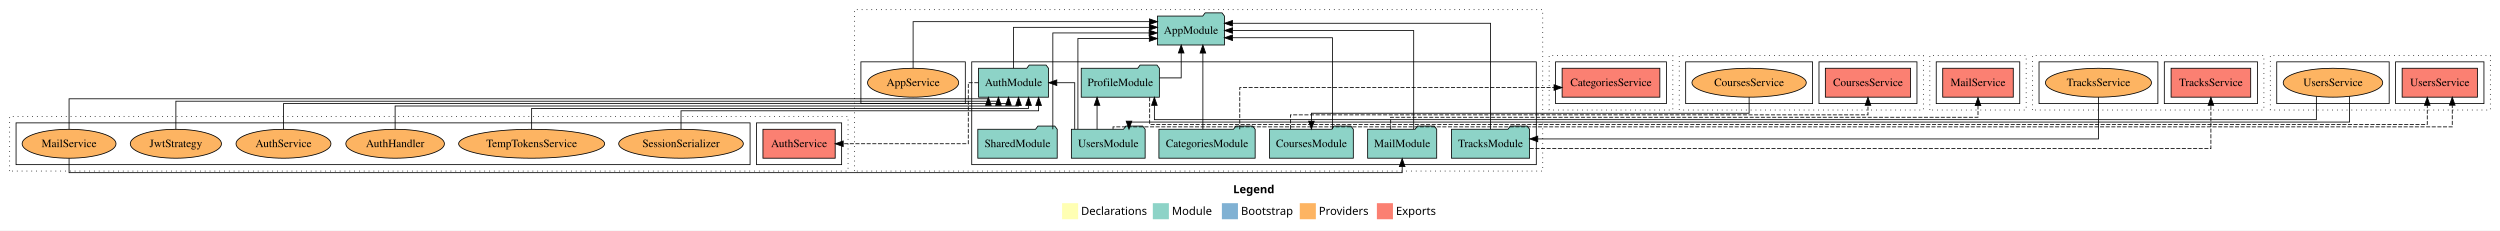
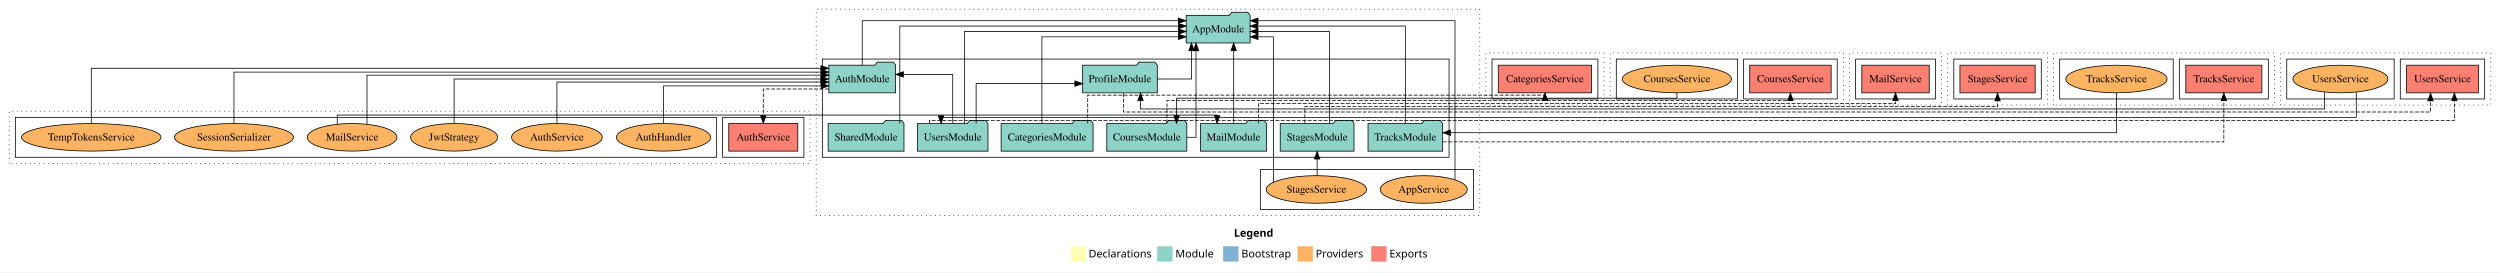
- <svg xmlns="http://www.w3.org/2000/svg" width="3113pt" height="287pt" viewBox="0.00 0.00 3113.00 287.00">
-   <g id="graph0" class="graph" transform="scale(1 1) rotate(0) translate(4 283)">
-     <polygon fill="#ffffff" stroke="transparent" points="-4,4 -4,-283 3109,-283 3109,4 -4,4" />
-     <text text-anchor="start" x="1531.509" y="-42.4" font-family="sans-serif" font-weight="bold" font-size="14.00" fill="#000000">Legend</text>
-     <polygon fill="#ffffb3" stroke="transparent" points="1318.5,-10 1318.5,-30 1338.5,-30 1338.5,-10 1318.5,-10" />
-     <text text-anchor="start" x="1342.129" y="-15.4" font-family="sans-serif" font-size="14.00" fill="#000000">  Declarations</text>
-     <polygon fill="#8dd3c7" stroke="transparent" points="1431.5,-10 1431.5,-30 1451.5,-30 1451.5,-10 1431.5,-10" />
-     <text text-anchor="start" x="1455.225" y="-15.4" font-family="sans-serif" font-size="14.00" fill="#000000">  Module</text>
-     <polygon fill="#80b1d3" stroke="transparent" points="1517.5,-10 1517.5,-30 1537.5,-30 1537.5,-10 1517.5,-10" />
-     <text text-anchor="start" x="1541.281" y="-15.4" font-family="sans-serif" font-size="14.00" fill="#000000">  Bootstrap</text>
-     <polygon fill="#fdb462" stroke="transparent" points="1614.5,-10 1614.5,-30 1634.5,-30 1634.5,-10 1614.5,-10" />
-     <text text-anchor="start" x="1638.173" y="-15.4" font-family="sans-serif" font-size="14.00" fill="#000000">  Providers</text>
-     <polygon fill="#fb8072" stroke="transparent" points="1710.5,-10 1710.5,-30 1730.5,-30 1730.5,-10 1710.5,-10" />
-     <text text-anchor="start" x="1734.226" y="-15.4" font-family="sans-serif" font-size="14.00" fill="#000000">  Exports</text>
+ <svg xmlns="http://www.w3.org/2000/svg" width="3259pt" height="355pt" viewBox="0.00 0.00 3259.00 355.00">
+   <g id="graph0" class="graph" transform="scale(1 1) rotate(0) translate(4 351)">
+     <polygon fill="#ffffff" stroke="transparent" points="-4,4 -4,-351 3255,-351 3255,4 -4,4" />
+     <text text-anchor="start" x="1604.509" y="-42.4" font-family="sans-serif" font-weight="bold" font-size="14.00" fill="#000000">Legend</text>
+     <polygon fill="#ffffb3" stroke="transparent" points="1391.5,-10 1391.5,-30 1411.5,-30 1411.5,-10 1391.5,-10" />
+     <text text-anchor="start" x="1415.129" y="-15.4" font-family="sans-serif" font-size="14.00" fill="#000000">  Declarations</text>
+     <polygon fill="#8dd3c7" stroke="transparent" points="1504.5,-10 1504.5,-30 1524.5,-30 1524.5,-10 1504.5,-10" />
+     <text text-anchor="start" x="1528.225" y="-15.4" font-family="sans-serif" font-size="14.00" fill="#000000">  Module</text>
+     <polygon fill="#80b1d3" stroke="transparent" points="1590.5,-10 1590.5,-30 1610.5,-30 1610.5,-10 1590.5,-10" />
+     <text text-anchor="start" x="1614.281" y="-15.4" font-family="sans-serif" font-size="14.00" fill="#000000">  Bootstrap</text>
+     <polygon fill="#fdb462" stroke="transparent" points="1687.5,-10 1687.5,-30 1707.5,-30 1707.5,-10 1687.5,-10" />
+     <text text-anchor="start" x="1711.173" y="-15.4" font-family="sans-serif" font-size="14.00" fill="#000000">  Providers</text>
+     <polygon fill="#fb8072" stroke="transparent" points="1783.5,-10 1783.5,-30 1803.5,-30 1803.5,-10 1783.5,-10" />
+     <text text-anchor="start" x="1807.226" y="-15.4" font-family="sans-serif" font-size="14.00" fill="#000000">  Exports</text>
    <g id="clust1" class="cluster">
-       <polygon fill="none" stroke="#000000" stroke-dasharray="1,5" points="1060,-70 1060,-271 1917,-271 1917,-70 1060,-70" />
+       <polygon fill="none" stroke="#000000" stroke-dasharray="1,5" points="1060,-70 1060,-339 1925,-339 1925,-70 1060,-70" />
    </g>
    <g id="clust3" class="cluster">
-       <polygon fill="none" stroke="#000000" points="1206,-78 1206,-206 1909,-206 1909,-78 1206,-78" />
+       <polygon fill="none" stroke="#000000" points="1068,-146 1068,-274 1885,-274 1885,-146 1068,-146" />
    </g>
    <g id="clust6" class="cluster">
-       <polygon fill="none" stroke="#000000" points="1068,-154 1068,-206 1198,-206 1198,-154 1068,-154" />
+       <polygon fill="none" stroke="#000000" points="1639,-78 1639,-130 1917,-130 1917,-78 1639,-78" />
    </g>
    <g id="clust7" class="cluster">
-       <polygon fill="none" stroke="#000000" stroke-dasharray="1,5" points="8,-70 8,-138 1052,-138 1052,-70 8,-70" />
+       <polygon fill="none" stroke="#000000" stroke-dasharray="1,5" points="8,-138 8,-206 1052,-206 1052,-138 8,-138" />
    </g>
    <g id="clust10" class="cluster">
-       <polygon fill="none" stroke="#000000" points="938,-78 938,-130 1044,-130 1044,-78 938,-78" />
+       <polygon fill="none" stroke="#000000" points="938,-146 938,-198 1044,-198 1044,-146 938,-146" />
    </g>
    <g id="clust12" class="cluster">
-       <polygon fill="none" stroke="#000000" points="16,-78 16,-130 930,-130 930,-78 16,-78" />
+       <polygon fill="none" stroke="#000000" points="16,-146 16,-198 930,-198 930,-146 16,-146" />
    </g>
    <g id="clust13" class="cluster">
-       <polygon fill="none" stroke="#000000" stroke-dasharray="1,5" points="1925,-146 1925,-214 2079,-214 2079,-146 1925,-146" />
+       <polygon fill="none" stroke="#000000" stroke-dasharray="1,5" points="1933,-214 1933,-282 2087,-282 2087,-214 1933,-214" />
    </g>
    <g id="clust16" class="cluster">
-       <polygon fill="none" stroke="#000000" points="1933,-154 1933,-206 2071,-206 2071,-154 1933,-154" />
+       <polygon fill="none" stroke="#000000" points="1941,-222 1941,-274 2079,-274 2079,-222 1941,-222" />
    </g>
    <g id="clust19" class="cluster">
-       <polygon fill="none" stroke="#000000" stroke-dasharray="1,5" points="2087,-146 2087,-214 2391,-214 2391,-146 2087,-146" />
+       <polygon fill="none" stroke="#000000" stroke-dasharray="1,5" points="2095,-214 2095,-282 2399,-282 2399,-214 2095,-214" />
    </g>
    <g id="clust22" class="cluster">
-       <polygon fill="none" stroke="#000000" points="2261,-154 2261,-206 2383,-206 2383,-154 2261,-154" />
+       <polygon fill="none" stroke="#000000" points="2269,-222 2269,-274 2391,-274 2391,-222 2269,-222" />
    </g>
    <g id="clust24" class="cluster">
-       <polygon fill="none" stroke="#000000" points="2095,-154 2095,-206 2253,-206 2253,-154 2095,-154" />
+       <polygon fill="none" stroke="#000000" points="2103,-222 2103,-274 2261,-274 2261,-222 2103,-222" />
    </g>
    <g id="clust31" class="cluster">
-       <polygon fill="none" stroke="#000000" stroke-dasharray="1,5" points="2399,-146 2399,-214 2519,-214 2519,-146 2399,-146" />
+       <polygon fill="none" stroke="#000000" stroke-dasharray="1,5" points="2407,-214 2407,-282 2527,-282 2527,-214 2407,-214" />
    </g>
    <g id="clust34" class="cluster">
-       <polygon fill="none" stroke="#000000" points="2407,-154 2407,-206 2511,-206 2511,-154 2407,-154" />
+       <polygon fill="none" stroke="#000000" points="2415,-222 2415,-274 2519,-274 2519,-222 2415,-222" />
    </g>
    <g id="clust37" class="cluster">
-       <polygon fill="none" stroke="#000000" stroke-dasharray="1,5" points="2823,-146 2823,-214 3097,-214 3097,-146 2823,-146" />
+       <polygon fill="none" stroke="#000000" stroke-dasharray="1,5" points="2969,-214 2969,-282 3243,-282 3243,-214 2969,-214" />
    </g>
    <g id="clust40" class="cluster">
-       <polygon fill="none" stroke="#000000" points="2979,-154 2979,-206 3089,-206 3089,-154 2979,-154" />
+       <polygon fill="none" stroke="#000000" points="3125,-222 3125,-274 3235,-274 3235,-222 3125,-222" />
    </g>
    <g id="clust42" class="cluster">
-       <polygon fill="none" stroke="#000000" points="2831,-154 2831,-206 2971,-206 2971,-154 2831,-154" />
+       <polygon fill="none" stroke="#000000" points="2977,-222 2977,-274 3117,-274 3117,-222 2977,-222" />
    </g>
    <g id="clust49" class="cluster">
-       <polygon fill="none" stroke="#000000" stroke-dasharray="1,5" points="2527,-146 2527,-214 2815,-214 2815,-146 2527,-146" />
+       <polygon fill="none" stroke="#000000" stroke-dasharray="1,5" points="2535,-214 2535,-282 2665,-282 2665,-214 2535,-214" />
    </g>
    <g id="clust52" class="cluster">
-       <polygon fill="none" stroke="#000000" points="2691,-154 2691,-206 2807,-206 2807,-154 2691,-154" />
-     </g>
-     <g id="clust54" class="cluster">
-       <polygon fill="none" stroke="#000000" points="2535,-154 2535,-206 2683,-206 2683,-154 2535,-154" />
+       <polygon fill="none" stroke="#000000" points="2543,-222 2543,-274 2657,-274 2657,-222 2543,-222" />
+     </g>
+     <g id="clust55" class="cluster">
+       <polygon fill="none" stroke="#000000" stroke-dasharray="1,5" points="2673,-214 2673,-282 2961,-282 2961,-214 2673,-214" />
+     </g>
+     <g id="clust58" class="cluster">
+       <polygon fill="none" stroke="#000000" points="2837,-222 2837,-274 2953,-274 2953,-222 2837,-222" />
+     </g>
+     <g id="clust60" class="cluster">
+       <polygon fill="none" stroke="#000000" points="2681,-222 2681,-274 2829,-274 2829,-222 2681,-222" />
    </g>
    <g id="node1" class="node">
-       <polygon fill="#8dd3c7" stroke="#000000" points="1301.548,-198 1298.548,-202 1277.548,-202 1274.548,-198 1214.452,-198 1214.452,-162 1301.548,-162 1301.548,-198" />
-       <text text-anchor="middle" x="1258" y="-175.8" font-family="Times,serif" font-size="14.00" fill="#000000">AuthModule</text>
+       <polygon fill="#8dd3c7" stroke="#000000" points="1163.548,-266 1160.548,-270 1139.548,-270 1136.548,-266 1076.452,-266 1076.452,-230 1163.548,-230 1163.548,-266" />
+       <text text-anchor="middle" x="1120" y="-243.8" font-family="Times,serif" font-size="14.00" fill="#000000">AuthModule</text>
+     </g>
+     <g id="node10" class="node">
+       <polygon fill="#8dd3c7" stroke="#000000" points="1625.657,-331 1622.657,-335 1601.657,-335 1598.657,-331 1542.343,-331 1542.343,-295 1625.657,-295 1625.657,-331" />
+       <text text-anchor="middle" x="1584" y="-308.8" font-family="Times,serif" font-size="14.00" fill="#000000">AppModule</text>
+     </g>
+     <g id="edge1" class="edge">
+       <path fill="none" stroke="#000000" d="M1120,-266.011C1120,-288.485 1120,-324 1120,-324 1120,-324 1532.005,-324 1532.005,-324" />
+       <polygon fill="#000000" stroke="#000000" points="1532.005,-327.5 1542.005,-324 1532.005,-320.5 1532.005,-327.5" />
+     </g>
+     <g id="node13" class="node">
+       <polygon fill="#fb8072" stroke="#000000" points="1035.976,-190 946.024,-190 946.024,-154 1035.976,-154 1035.976,-190" />
+       <text text-anchor="middle" x="991" y="-167.8" font-family="Times,serif" font-size="14.00" fill="#000000">AuthService </text>
+     </g>
+     <g id="edge13" class="edge">
+       <path fill="none" stroke="#000000" stroke-dasharray="5,2" d="M1076.326,-235C1038.903,-235 991,-235 991,-235 991,-235 991,-200.222 991,-200.222" />
+       <polygon fill="#000000" stroke="#000000" points="994.5,-200.222 991,-190.222 987.5,-200.222 994.5,-200.222" />
+     </g>
+     <g id="node2" class="node">
+       <polygon fill="#8dd3c7" stroke="#000000" points="1420.917,-190 1417.917,-194 1396.917,-194 1393.917,-190 1301.083,-190 1301.083,-154 1420.917,-154 1420.917,-190" />
+       <text text-anchor="middle" x="1361" y="-167.8" font-family="Times,serif" font-size="14.00" fill="#000000">CategoriesModule</text>
+     </g>
+     <g id="edge2" class="edge">
+       <path fill="none" stroke="#000000" d="M1354.234,-190.215C1354.234,-226.21 1354.234,-303 1354.234,-303 1354.234,-303 1532.124,-303 1532.124,-303" />
+       <polygon fill="#000000" stroke="#000000" points="1532.124,-306.5 1542.124,-303 1532.124,-299.5 1532.124,-306.5" />
+     </g>
+     <g id="node20" class="node">
+       <polygon fill="#fb8072" stroke="#000000" points="2070.845,-266 1949.155,-266 1949.155,-230 2070.845,-230 2070.845,-266" />
+       <text text-anchor="middle" x="2010" y="-243.8" font-family="Times,serif" font-size="14.00" fill="#000000">CategoriesService </text>
+     </g>
+     <g id="edge20" class="edge">
+       <path fill="none" stroke="#000000" stroke-dasharray="5,2" d="M1413.942,-190.009C1413.942,-206.049 1413.942,-227 1413.942,-227 1413.942,-227 2010,-227 2010,-227 2010,-227 2010,-227.292 2010,-227.292" />
+       <polygon fill="#000000" stroke="#000000" points="2006.5,-219.92 2010,-229.92 2013.5,-219.92 2006.5,-219.92" />
+     </g>
+     <g id="node3" class="node">
+       <polygon fill="#8dd3c7" stroke="#000000" points="1543.151,-190 1540.151,-194 1519.151,-194 1516.151,-190 1438.849,-190 1438.849,-154 1543.151,-154 1543.151,-190" />
+       <text text-anchor="middle" x="1491" y="-167.8" font-family="Times,serif" font-size="14.00" fill="#000000">CoursesModule</text>
+     </g>
+     <g id="edge3" class="edge">
+       <path fill="none" stroke="#000000" d="M1543.353,-172C1550.318,-172 1555.112,-172 1555.112,-172 1555.112,-172 1555.112,-284.855 1555.112,-284.855" />
+       <polygon fill="#000000" stroke="#000000" points="1551.612,-284.855 1555.112,-294.855 1558.612,-284.855 1551.612,-284.855" />
+     </g>
+     <g id="node21" class="node">
+       <polygon fill="#fb8072" stroke="#000000" points="2383.079,-266 2276.921,-266 2276.921,-230 2383.079,-230 2383.079,-266" />
+       <text text-anchor="middle" x="2330" y="-243.8" font-family="Times,serif" font-size="14.00" fill="#000000">CoursesService </text>
+     </g>
+     <g id="edge21" class="edge">
+       <path fill="none" stroke="#000000" stroke-dasharray="5,2" d="M1517.274,-190.147C1517.274,-203.739 1517.274,-220 1517.274,-220 1517.274,-220 2330,-220 2330,-220 2330,-220 2330,-220.979 2330,-220.979" />
+       <polygon fill="#000000" stroke="#000000" points="2326.5,-219.793 2330,-229.793 2333.5,-219.793 2326.5,-219.793" />
+     </g>
+     <g id="node4" class="node">
+       <polygon fill="#8dd3c7" stroke="#000000" points="1646.99,-190 1643.99,-194 1622.99,-194 1619.99,-190 1561.01,-190 1561.01,-154 1646.99,-154 1646.99,-190" />
+       <text text-anchor="middle" x="1604" y="-167.8" font-family="Times,serif" font-size="14.00" fill="#000000">MailModule</text>
+     </g>
+     <g id="edge4" class="edge">
+       <path fill="none" stroke="#000000" d="M1604.22,-190.145C1604.22,-190.145 1604.22,-284.925 1604.22,-284.925" />
+       <polygon fill="#000000" stroke="#000000" points="1600.72,-284.925 1604.22,-294.925 1607.72,-284.925 1600.72,-284.925" />
+     </g>
+     <g id="node23" class="node">
+       <polygon fill="#fb8072" stroke="#000000" points="2510.918,-266 2423.082,-266 2423.082,-230 2510.918,-230 2510.918,-266" />
+       <text text-anchor="middle" x="2467" y="-243.8" font-family="Times,serif" font-size="14.00" fill="#000000">MailService </text>
+     </g>
+     <g id="edge23" class="edge">
+       <path fill="none" stroke="#000000" stroke-dasharray="5,2" d="M1636.412,-190.15C1636.412,-202.271 1636.412,-216 1636.412,-216 1636.412,-216 2467,-216 2467,-216 2467,-216 2467,-219.757 2467,-219.757" />
+       <polygon fill="#000000" stroke="#000000" points="2463.5,-219.757 2467,-229.757 2470.5,-219.757 2463.5,-219.757" />
+     </g>
+     <g id="node5" class="node">
+       <polygon fill="#8dd3c7" stroke="#000000" points="1504.65,-266 1501.65,-270 1480.65,-270 1477.65,-266 1407.35,-266 1407.35,-230 1504.65,-230 1504.65,-266" />
+       <text text-anchor="middle" x="1456" y="-243.8" font-family="Times,serif" font-size="14.00" fill="#000000">ProfileModule</text>
+     </g>
+     <g id="edge5" class="edge">
+       <path fill="none" stroke="#000000" d="M1504.793,-248C1527.348,-248 1549.219,-248 1549.219,-248 1549.219,-248 1549.219,-284.894 1549.219,-284.894" />
+       <polygon fill="#000000" stroke="#000000" points="1545.719,-284.894 1549.219,-294.894 1552.719,-284.894 1545.719,-284.894" />
+     </g>
+     <g id="node24" class="node">
+       <polygon fill="#fb8072" stroke="#000000" points="3226.849,-266 3133.151,-266 3133.151,-230 3226.849,-230 3226.849,-266" />
+       <text text-anchor="middle" x="3180" y="-243.8" font-family="Times,serif" font-size="14.00" fill="#000000">UsersService </text>
+     </g>
+     <g id="edge26" class="edge">
+       <path fill="none" stroke="#000000" stroke-dasharray="5,2" d="M1460.725,-229.515C1460.725,-217.86 1460.725,-205 1460.725,-205 1460.725,-205 3164.442,-205 3164.442,-205 3164.442,-205 3164.442,-219.515 3164.442,-219.515" />
+       <polygon fill="#000000" stroke="#000000" points="3160.942,-219.514 3164.442,-229.515 3167.942,-219.515 3160.942,-219.514" />
+     </g>
+     <g id="node6" class="node">
+       <polygon fill="#8dd3c7" stroke="#000000" points="1174.423,-190 1171.423,-194 1150.423,-194 1147.423,-190 1075.577,-190 1075.577,-154 1174.423,-154 1174.423,-190" />
+       <text text-anchor="middle" x="1125" y="-167.8" font-family="Times,serif" font-size="14.00" fill="#000000">SharedModule</text>
+     </g>
+     <g id="edge6" class="edge">
+       <path fill="none" stroke="#000000" d="M1168.992,-190.071C1168.992,-228.941 1168.992,-317 1168.992,-317 1168.992,-317 1532.307,-317 1532.307,-317" />
+       <polygon fill="#000000" stroke="#000000" points="1532.307,-320.5 1542.307,-317 1532.307,-313.5 1532.307,-320.5" />
+     </g>
+     <g id="node7" class="node">
+       <polygon fill="#8dd3c7" stroke="#000000" points="1761.097,-190 1758.097,-194 1737.097,-194 1734.097,-190 1664.903,-190 1664.903,-154 1761.097,-154 1761.097,-190" />
+       <text text-anchor="middle" x="1713" y="-167.8" font-family="Times,serif" font-size="14.00" fill="#000000">StagesModule</text>
+     </g>
+     <g id="edge7" class="edge">
+       <path fill="none" stroke="#000000" d="M1729.016,-190.041C1729.016,-227.448 1729.016,-310 1729.016,-310 1729.016,-310 1635.945,-310 1635.945,-310" />
+       <polygon fill="#000000" stroke="#000000" points="1635.945,-306.5 1625.945,-310 1635.945,-313.5 1635.945,-306.5" />
+     </g>
+     <g id="node26" class="node">
+       <polygon fill="#fb8072" stroke="#000000" points="2649.025,-266 2550.975,-266 2550.975,-230 2649.025,-230 2649.025,-266" />
+       <text text-anchor="middle" x="2600" y="-243.8" font-family="Times,serif" font-size="14.00" fill="#000000">StagesService </text>
+     </g>
+     <g id="edge28" class="edge">
+       <path fill="none" stroke="#000000" stroke-dasharray="5,2" d="M1696.984,-190.127C1696.984,-200.711 1696.984,-212 1696.984,-212 1696.984,-212 2600,-212 2600,-212 2600,-212 2600,-219.578 2600,-219.578" />
+       <polygon fill="#000000" stroke="#000000" points="2596.5,-219.578 2600,-229.578 2603.5,-219.578 2596.5,-219.578" />
+     </g>
+     <g id="node8" class="node">
+       <polygon fill="#8dd3c7" stroke="#000000" points="1876.638,-190 1873.638,-194 1852.638,-194 1849.638,-190 1779.362,-190 1779.362,-154 1876.638,-154 1876.638,-190" />
+       <text text-anchor="middle" x="1828" y="-167.8" font-family="Times,serif" font-size="14.00" fill="#000000">TracksModule</text>
+     </g>
+     <g id="edge8" class="edge">
+       <path fill="none" stroke="#000000" d="M1828,-190.071C1828,-228.941 1828,-317 1828,-317 1828,-317 1635.668,-317 1635.668,-317" />
+       <polygon fill="#000000" stroke="#000000" points="1635.668,-313.5 1625.668,-317 1635.668,-320.5 1635.668,-313.5" />
+     </g>
+     <g id="node27" class="node">
+       <polygon fill="#fb8072" stroke="#000000" points="2944.566,-266 2845.434,-266 2845.434,-230 2944.566,-230 2944.566,-266" />
+       <text text-anchor="middle" x="2895" y="-243.8" font-family="Times,serif" font-size="14.00" fill="#000000">TracksService </text>
+     </g>
+     <g id="edge30" class="edge">
+       <path fill="none" stroke="#000000" stroke-dasharray="5,2" d="M1876.971,-166C2086.263,-166 2895,-166 2895,-166 2895,-166 2895,-219.802 2895,-219.802" />
+       <polygon fill="#000000" stroke="#000000" points="2891.5,-219.802 2895,-229.802 2898.5,-219.802 2891.5,-219.802" />
    </g>
    <g id="node9" class="node">
-       <polygon fill="#8dd3c7" stroke="#000000" points="1520.657,-263 1517.657,-267 1496.657,-267 1493.657,-263 1437.343,-263 1437.343,-227 1520.657,-227 1520.657,-263" />
-       <text text-anchor="middle" x="1479" y="-240.8" font-family="Times,serif" font-size="14.00" fill="#000000">AppModule</text>
-     </g>
-     <g id="edge1" class="edge">
-       <path fill="none" stroke="#000000" d="M1258,-198.129C1258,-218.572 1258,-249 1258,-249 1258,-249 1427.172,-249 1427.172,-249" />
-       <polygon fill="#000000" stroke="#000000" points="1427.172,-252.5 1437.172,-249 1427.172,-245.5 1427.172,-252.5" />
+       <polygon fill="#8dd3c7" stroke="#000000" points="1283.922,-190 1280.922,-194 1259.922,-194 1256.922,-190 1192.078,-190 1192.078,-154 1283.922,-154 1283.922,-190" />
+       <text text-anchor="middle" x="1238" y="-167.8" font-family="Times,serif" font-size="14.00" fill="#000000">UsersModule</text>
+     </g>
+     <g id="edge12" class="edge">
+       <path fill="none" stroke="#000000" d="M1238,-190.198C1238,-214.356 1238,-254 1238,-254 1238,-254 1173.604,-254 1173.604,-254" />
+       <polygon fill="#000000" stroke="#000000" points="1173.604,-250.5 1163.604,-254 1173.604,-257.5 1173.604,-250.5" />
+     </g>
+     <g id="edge25" class="edge">
+       <path fill="none" stroke="#000000" d="M1268.474,-190.027C1268.474,-210.767 1268.474,-242 1268.474,-242 1268.474,-242 1397.219,-242 1397.219,-242" />
+       <polygon fill="#000000" stroke="#000000" points="1397.219,-245.5 1407.219,-242 1397.219,-238.5 1397.219,-245.5" />
+     </g>
+     <g id="edge9" class="edge">
+       <path fill="none" stroke="#000000" d="M1253.237,-190.041C1253.237,-227.448 1253.237,-310 1253.237,-310 1253.237,-310 1532.109,-310 1532.109,-310" />
+       <polygon fill="#000000" stroke="#000000" points="1532.109,-313.5 1542.109,-310 1532.109,-306.5 1532.109,-313.5" />
+     </g>
+     <g id="edge32" class="edge">
+       <path fill="none" stroke="#000000" stroke-dasharray="5,2" d="M1207.526,-190.168C1207.526,-192.448 1207.526,-194 1207.526,-194 1207.526,-194 3195.558,-194 3195.558,-194 3195.558,-194 3195.558,-219.718 3195.558,-219.718" />
+       <polygon fill="#000000" stroke="#000000" points="3192.058,-219.718 3195.558,-229.718 3199.058,-219.718 3192.058,-219.718" />
    </g>
    <g id="node11" class="node">
-       <polygon fill="#fb8072" stroke="#000000" points="1035.976,-122 946.024,-122 946.024,-86 1035.976,-86 1035.976,-122" />
-       <text text-anchor="middle" x="991" y="-99.8" font-family="Times,serif" font-size="14.00" fill="#000000">AuthService </text>
+       <ellipse fill="#fdb462" stroke="#000000" cx="1852" cy="-104" rx="56.741" ry="18" />
+       <text text-anchor="middle" x="1852" y="-99.8" font-family="Times,serif" font-size="14.00" fill="#000000">AppService</text>
+     </g>
+     <g id="edge10" class="edge">
+       <path fill="none" stroke="#000000" d="M1892.719,-116.779C1892.719,-163.732 1892.719,-324 1892.719,-324 1892.719,-324 1635.957,-324 1635.957,-324" />
+       <polygon fill="#000000" stroke="#000000" points="1635.957,-320.5 1625.957,-324 1635.957,-327.5 1635.957,-320.5" />
+     </g>
+     <g id="node12" class="node">
+       <ellipse fill="#fdb462" stroke="#000000" cx="1712" cy="-104" rx="65.403" ry="18" />
+       <text text-anchor="middle" x="1712" y="-99.8" font-family="Times,serif" font-size="14.00" fill="#000000">StagesService</text>
+     </g>
+     <g id="edge29" class="edge">
+       <path fill="none" stroke="#000000" d="M1713,-122.223C1713,-122.223 1713,-143.727 1713,-143.727" />
+       <polygon fill="#000000" stroke="#000000" points="1709.5,-143.727 1713,-153.727 1716.5,-143.727 1709.5,-143.727" />
    </g>
    <g id="edge11" class="edge">
-       <path fill="none" stroke="#000000" stroke-dasharray="5,2" d="M1214.198,-180C1206.931,-180 1201.705,-180 1201.705,-180 1201.705,-180 1201.705,-104 1201.705,-104 1201.705,-104 1045.943,-104 1045.943,-104" />
-       <polygon fill="#000000" stroke="#000000" points="1045.943,-100.5 1035.943,-104 1045.943,-107.5 1045.943,-100.5" />
-     </g>
-     <g id="node2" class="node">
-       <polygon fill="#8dd3c7" stroke="#000000" points="1558.917,-122 1555.917,-126 1534.917,-126 1531.917,-122 1439.083,-122 1439.083,-86 1558.917,-86 1558.917,-122" />
-       <text text-anchor="middle" x="1499" y="-99.8" font-family="Times,serif" font-size="14.00" fill="#000000">CategoriesModule</text>
-     </g>
-     <g id="edge2" class="edge">
-       <path fill="none" stroke="#000000" d="M1493.827,-122.145C1493.827,-122.145 1493.827,-216.925 1493.827,-216.925" />
-       <polygon fill="#000000" stroke="#000000" points="1490.327,-216.925 1493.827,-226.925 1497.327,-216.925 1490.327,-216.925" />
+       <path fill="none" stroke="#000000" d="M1655.973,-113.331C1655.973,-152.674 1655.973,-303 1655.973,-303 1655.973,-303 1635.867,-303 1635.867,-303" />
+       <polygon fill="#000000" stroke="#000000" points="1635.867,-299.5 1625.867,-303 1635.867,-306.5 1635.867,-299.5" />
+     </g>
+     <g id="node14" class="node">
+       <ellipse fill="#fdb462" stroke="#000000" cx="861" cy="-172" rx="61.397" ry="18" />
+       <text text-anchor="middle" x="861" y="-167.8" font-family="Times,serif" font-size="14.00" fill="#000000">AuthHandler</text>
+     </g>
+     <g id="edge14" class="edge">
+       <path fill="none" stroke="#000000" d="M861,-190.308C861,-210.145 861,-239 861,-239 861,-239 1066.357,-239 1066.357,-239" />
+       <polygon fill="#000000" stroke="#000000" points="1066.357,-242.5 1076.357,-239 1066.357,-235.5 1066.357,-242.5" />
+     </g>
+     <g id="node15" class="node">
+       <ellipse fill="#fdb462" stroke="#000000" cx="722" cy="-172" rx="59.108" ry="18" />
+       <text text-anchor="middle" x="722" y="-167.8" font-family="Times,serif" font-size="14.00" fill="#000000">AuthService</text>
+     </g>
+     <g id="edge15" class="edge">
+       <path fill="none" stroke="#000000" d="M722,-190.169C722,-211.498 722,-244 722,-244 722,-244 1066.268,-244 1066.268,-244" />
+       <polygon fill="#000000" stroke="#000000" points="1066.269,-247.5 1076.268,-244 1066.268,-240.5 1066.269,-247.5" />
+     </g>
+     <g id="node16" class="node">
+       <ellipse fill="#fdb462" stroke="#000000" cx="588" cy="-172" rx="56.756" ry="18" />
+       <text text-anchor="middle" x="588" y="-167.8" font-family="Times,serif" font-size="14.00" fill="#000000">JwtStrategy</text>
+     </g>
+     <g id="edge16" class="edge">
+       <path fill="none" stroke="#000000" d="M588,-190.011C588,-212.485 588,-248 588,-248 588,-248 1066.012,-248 1066.012,-248" />
+       <polygon fill="#000000" stroke="#000000" points="1066.012,-251.5 1076.012,-248 1066.012,-244.5 1066.012,-251.5" />
+     </g>
+     <g id="node17" class="node">
+       <ellipse fill="#fdb462" stroke="#000000" cx="455" cy="-172" rx="58.461" ry="18" />
+       <text text-anchor="middle" x="455" y="-167.8" font-family="Times,serif" font-size="14.00" fill="#000000">MailService</text>
+     </g>
+     <g id="edge17" class="edge">
+       <path fill="none" stroke="#000000" d="M474.41,-189.178C474.41,-212.955 474.41,-253 474.41,-253 474.41,-253 1066.386,-253 1066.386,-253" />
+       <polygon fill="#000000" stroke="#000000" points="1066.386,-256.5 1076.386,-253 1066.386,-249.5 1066.386,-256.5" />
+     </g>
+     <g id="edge24" class="edge">
+       <path fill="none" stroke="#000000" d="M435.59,-189.205C435.59,-195.449 435.59,-201 435.59,-201 435.59,-201 1582.613,-201 1582.613,-201 1582.613,-201 1582.613,-199.92 1582.613,-199.92" />
+       <polygon fill="#000000" stroke="#000000" points="1586.113,-200.201 1582.613,-190.202 1579.113,-200.202 1586.113,-200.201" />
    </g>
    <g id="node18" class="node">
-       <polygon fill="#fb8072" stroke="#000000" points="2062.845,-198 1941.155,-198 1941.155,-162 2062.845,-162 2062.845,-198" />
-       <text text-anchor="middle" x="2002" y="-175.8" font-family="Times,serif" font-size="14.00" fill="#000000">CategoriesService </text>
+       <ellipse fill="#fdb462" stroke="#000000" cx="301" cy="-172" rx="77.578" ry="18" />
+       <text text-anchor="middle" x="301" y="-167.8" font-family="Times,serif" font-size="14.00" fill="#000000">SessionSerializer</text>
    </g>
    <g id="edge18" class="edge">
-       <path fill="none" stroke="#000000" stroke-dasharray="5,2" d="M1539.768,-122.027C1539.768,-142.767 1539.768,-174 1539.768,-174 1539.768,-174 1931.096,-174 1931.096,-174" />
-       <polygon fill="#000000" stroke="#000000" points="1931.096,-177.5 1941.096,-174 1931.096,-170.5 1931.096,-177.5" />
-     </g>
-     <g id="node3" class="node">
-       <polygon fill="#8dd3c7" stroke="#000000" points="1681.151,-122 1678.151,-126 1657.151,-126 1654.151,-122 1576.849,-122 1576.849,-86 1681.151,-86 1681.151,-122" />
-       <text text-anchor="middle" x="1629" y="-99.8" font-family="Times,serif" font-size="14.00" fill="#000000">CoursesModule</text>
-     </g>
-     <g id="edge3" class="edge">
-       <path fill="none" stroke="#000000" d="M1655.163,-122.077C1655.163,-158.229 1655.163,-236 1655.163,-236 1655.163,-236 1530.748,-236 1530.748,-236" />
-       <polygon fill="#000000" stroke="#000000" points="1530.748,-232.5 1520.748,-236 1530.748,-239.5 1530.748,-232.5" />
+       <path fill="none" stroke="#000000" d="M301,-190.026C301,-214.977 301,-257 301,-257 301,-257 1066.256,-257 1066.256,-257" />
+       <polygon fill="#000000" stroke="#000000" points="1066.257,-260.5 1076.256,-257 1066.256,-253.5 1066.257,-260.5" />
    </g>
    <g id="node19" class="node">
-       <polygon fill="#fb8072" stroke="#000000" points="2375.079,-198 2268.921,-198 2268.921,-162 2375.079,-162 2375.079,-198" />
-       <text text-anchor="middle" x="2322" y="-175.8" font-family="Times,serif" font-size="14.00" fill="#000000">CoursesService </text>
+       <ellipse fill="#fdb462" stroke="#000000" cx="115" cy="-172" rx="90.892" ry="18" />
+       <text text-anchor="middle" x="115" y="-167.8" font-family="Times,serif" font-size="14.00" fill="#000000">TempTokensService</text>
    </g>
    <g id="edge19" class="edge">
-       <path fill="none" stroke="#000000" stroke-dasharray="5,2" d="M1602.837,-122.422C1602.837,-131.279 1602.837,-140 1602.837,-140 1602.837,-140 2322,-140 2322,-140 2322,-140 2322,-151.873 2322,-151.873" />
-       <polygon fill="#000000" stroke="#000000" points="2318.5,-151.873 2322,-161.873 2325.5,-151.873 2318.5,-151.873" />
-     </g>
-     <g id="node4" class="node">
-       <polygon fill="#8dd3c7" stroke="#000000" points="1784.99,-122 1781.99,-126 1760.99,-126 1757.99,-122 1699.01,-122 1699.01,-86 1784.99,-86 1784.99,-122" />
-       <text text-anchor="middle" x="1742" y="-99.8" font-family="Times,serif" font-size="14.00" fill="#000000">MailModule</text>
-     </g>
-     <g id="edge4" class="edge">
-       <path fill="none" stroke="#000000" d="M1756.332,-122.145C1756.332,-160.226 1756.332,-245 1756.332,-245 1756.332,-245 1530.82,-245 1530.82,-245" />
-       <polygon fill="#000000" stroke="#000000" points="1530.82,-241.5 1520.82,-245 1530.82,-248.5 1530.82,-241.5" />
-     </g>
-     <g id="node21" class="node">
-       <polygon fill="#fb8072" stroke="#000000" points="2502.918,-198 2415.082,-198 2415.082,-162 2502.918,-162 2502.918,-198" />
-       <text text-anchor="middle" x="2459" y="-175.8" font-family="Times,serif" font-size="14.00" fill="#000000">MailService </text>
-     </g>
-     <g id="edge21" class="edge">
-       <path fill="none" stroke="#000000" stroke-dasharray="5,2" d="M1727.668,-122.045C1727.668,-129.749 1727.668,-137 1727.668,-137 1727.668,-137 2459,-137 2459,-137 2459,-137 2459,-151.515 2459,-151.515" />
-       <polygon fill="#000000" stroke="#000000" points="2455.5,-151.514 2459,-161.515 2462.5,-151.515 2455.5,-151.514" />
-     </g>
-     <g id="node5" class="node">
-       <polygon fill="#8dd3c7" stroke="#000000" points="1439.65,-198 1436.65,-202 1415.65,-202 1412.65,-198 1342.35,-198 1342.35,-162 1439.65,-162 1439.65,-198" />
-       <text text-anchor="middle" x="1391" y="-175.8" font-family="Times,serif" font-size="14.00" fill="#000000">ProfileModule</text>
-     </g>
-     <g id="edge5" class="edge">
-       <path fill="none" stroke="#000000" d="M1439.879,-186C1454.551,-186 1466.826,-186 1466.826,-186 1466.826,-186 1466.826,-216.977 1466.826,-216.977" />
-       <polygon fill="#000000" stroke="#000000" points="1463.326,-216.977 1466.826,-226.977 1470.326,-216.977 1463.326,-216.977" />
+       <path fill="none" stroke="#000000" d="M115,-190.213C115,-216.511 115,-262 115,-262 115,-262 1066.17,-262 1066.17,-262" />
+       <polygon fill="#000000" stroke="#000000" points="1066.17,-265.5 1076.17,-262 1066.17,-258.5 1066.17,-265.5" />
    </g>
    <g id="node22" class="node">
-       <polygon fill="#fb8072" stroke="#000000" points="3080.849,-198 2987.151,-198 2987.151,-162 3080.849,-162 3080.849,-198" />
-       <text text-anchor="middle" x="3034" y="-175.8" font-family="Times,serif" font-size="14.00" fill="#000000">UsersService </text>
-     </g>
-     <g id="edge24" class="edge">
-       <path fill="none" stroke="#000000" stroke-dasharray="5,2" d="M1427.571,-161.813C1427.571,-146.818 1427.571,-128 1427.571,-128 1427.571,-128 3018.442,-128 3018.442,-128 3018.442,-128 3018.442,-151.813 3018.442,-151.813" />
-       <polygon fill="#000000" stroke="#000000" points="3014.942,-151.813 3018.442,-161.813 3021.942,-151.813 3014.942,-151.813" />
-     </g>
-     <g id="node6" class="node">
-       <polygon fill="#8dd3c7" stroke="#000000" points="1312.423,-122 1309.423,-126 1288.423,-126 1285.423,-122 1213.577,-122 1213.577,-86 1312.423,-86 1312.423,-122" />
-       <text text-anchor="middle" x="1263" y="-99.8" font-family="Times,serif" font-size="14.00" fill="#000000">SharedModule</text>
-     </g>
-     <g id="edge6" class="edge">
-       <path fill="none" stroke="#000000" d="M1306.992,-122.041C1306.992,-159.448 1306.992,-242 1306.992,-242 1306.992,-242 1426.922,-242 1426.922,-242" />
-       <polygon fill="#000000" stroke="#000000" points="1426.922,-245.5 1436.922,-242 1426.922,-238.5 1426.922,-245.5" />
-     </g>
-     <g id="node7" class="node">
-       <polygon fill="#8dd3c7" stroke="#000000" points="1900.638,-122 1897.638,-126 1876.638,-126 1873.638,-122 1803.362,-122 1803.362,-86 1900.638,-86 1900.638,-122" />
-       <text text-anchor="middle" x="1852" y="-99.8" font-family="Times,serif" font-size="14.00" fill="#000000">TracksModule</text>
-     </g>
-     <g id="edge7" class="edge">
-       <path fill="none" stroke="#000000" d="M1852,-122.094C1852,-161.989 1852,-254 1852,-254 1852,-254 1530.702,-254 1530.702,-254" />
-       <polygon fill="#000000" stroke="#000000" points="1530.702,-250.5 1520.702,-254 1530.702,-257.5 1530.702,-250.5" />
-     </g>
-     <g id="node24" class="node">
-       <polygon fill="#fb8072" stroke="#000000" points="2798.566,-198 2699.434,-198 2699.434,-162 2798.566,-162 2798.566,-198" />
-       <text text-anchor="middle" x="2749" y="-175.8" font-family="Times,serif" font-size="14.00" fill="#000000">TracksService </text>
-     </g>
-     <g id="edge26" class="edge">
-       <path fill="none" stroke="#000000" stroke-dasharray="5,2" d="M1900.864,-98C2088.048,-98 2749,-98 2749,-98 2749,-98 2749,-151.802 2749,-151.802" />
-       <polygon fill="#000000" stroke="#000000" points="2745.5,-151.802 2749,-161.802 2752.5,-151.802 2745.5,-151.802" />
-     </g>
-     <g id="node8" class="node">
-       <polygon fill="#8dd3c7" stroke="#000000" points="1421.922,-122 1418.922,-126 1397.922,-126 1394.922,-122 1330.078,-122 1330.078,-86 1421.922,-86 1421.922,-122" />
-       <text text-anchor="middle" x="1376" y="-99.8" font-family="Times,serif" font-size="14.00" fill="#000000">UsersModule</text>
-     </g>
-     <g id="edge10" class="edge">
-       <path fill="none" stroke="#000000" d="M1334.252,-122.011C1334.252,-144.485 1334.252,-180 1334.252,-180 1334.252,-180 1311.914,-180 1311.914,-180" />
-       <polygon fill="#000000" stroke="#000000" points="1311.914,-176.5 1301.914,-180 1311.914,-183.5 1311.914,-176.5" />
-     </g>
-     <g id="edge23" class="edge">
-       <path fill="none" stroke="#000000" d="M1362.059,-122.011C1362.059,-122.011 1362.059,-151.855 1362.059,-151.855" />
-       <polygon fill="#000000" stroke="#000000" points="1358.559,-151.855 1362.059,-161.855 1365.559,-151.855 1358.559,-151.855" />
-     </g>
-     <g id="edge8" class="edge">
-       <path fill="none" stroke="#000000" d="M1338.213,-122.215C1338.213,-158.21 1338.213,-235 1338.213,-235 1338.213,-235 1427.141,-235 1427.141,-235" />
-       <polygon fill="#000000" stroke="#000000" points="1427.141,-238.5 1437.141,-235 1427.14,-231.5 1427.141,-238.5" />
-     </g>
-     <g id="edge28" class="edge">
-       <path fill="none" stroke="#000000" stroke-dasharray="5,2" d="M1381.943,-122.08C1381.943,-123.846 1381.943,-125 1381.943,-125 1381.943,-125 3049.558,-125 3049.558,-125 3049.558,-125 3049.558,-151.991 3049.558,-151.991" />
-       <polygon fill="#000000" stroke="#000000" points="3046.058,-151.991 3049.558,-161.991 3053.058,-151.991 3046.058,-151.991" />
-     </g>
-     <g id="node10" class="node">
-       <ellipse fill="#fdb462" stroke="#000000" cx="1133" cy="-180" rx="56.741" ry="18" />
-       <text text-anchor="middle" x="1133" y="-175.8" font-family="Times,serif" font-size="14.00" fill="#000000">AppService</text>
-     </g>
-     <g id="edge9" class="edge">
-       <path fill="none" stroke="#000000" d="M1133,-198.011C1133,-220.485 1133,-256 1133,-256 1133,-256 1427.264,-256 1427.264,-256" />
-       <polygon fill="#000000" stroke="#000000" points="1427.264,-259.5 1437.264,-256 1427.264,-252.5 1427.264,-259.5" />
-     </g>
-     <g id="node12" class="node">
-       <ellipse fill="#fdb462" stroke="#000000" cx="488" cy="-104" rx="61.397" ry="18" />
-       <text text-anchor="middle" x="488" y="-99.8" font-family="Times,serif" font-size="14.00" fill="#000000">AuthHandler</text>
-     </g>
-     <g id="edge12" class="edge">
-       <path fill="none" stroke="#000000" d="M488,-122.037C488,-135.291 488,-151 488,-151 488,-151 1264.253,-151 1264.253,-151 1264.253,-151 1264.253,-152.08 1264.253,-152.08" />
-       <polygon fill="#000000" stroke="#000000" points="1260.754,-151.798 1264.253,-161.798 1267.754,-151.799 1260.754,-151.798" />
-     </g>
-     <g id="node13" class="node">
-       <ellipse fill="#fdb462" stroke="#000000" cx="349" cy="-104" rx="59.108" ry="18" />
-       <text text-anchor="middle" x="349" y="-99.8" font-family="Times,serif" font-size="14.00" fill="#000000">AuthService</text>
-     </g>
-     <g id="edge13" class="edge">
-       <path fill="none" stroke="#000000" d="M349,-122.051C349,-136.373 349,-154 349,-154 349,-154 1251.747,-154 1251.747,-154 1251.747,-154 1251.747,-154.794 1251.747,-154.794" />
-       <polygon fill="#000000" stroke="#000000" points="1248.247,-151.942 1251.747,-161.942 1255.247,-151.942 1248.247,-151.942" />
-     </g>
-     <g id="node14" class="node">
-       <ellipse fill="#fdb462" stroke="#000000" cx="215" cy="-104" rx="56.756" ry="18" />
-       <text text-anchor="middle" x="215" y="-99.8" font-family="Times,serif" font-size="14.00" fill="#000000">JwtStrategy</text>
-     </g>
-     <g id="edge14" class="edge">
-       <path fill="none" stroke="#000000" d="M215,-122.24C215,-137.571 215,-157 215,-157 215,-157 1239.24,-157 1239.24,-157 1239.24,-157 1239.24,-157.488 1239.24,-157.488" />
-       <polygon fill="#000000" stroke="#000000" points="1235.74,-151.878 1239.24,-161.878 1242.74,-151.878 1235.74,-151.878" />
-     </g>
-     <g id="node15" class="node">
-       <ellipse fill="#fdb462" stroke="#000000" cx="82" cy="-104" rx="58.461" ry="18" />
-       <text text-anchor="middle" x="82" y="-99.8" font-family="Times,serif" font-size="14.00" fill="#000000">MailService</text>
-     </g>
-     <g id="edge15" class="edge">
-       <path fill="none" stroke="#000000" d="M82,-122.027C82,-138.398 82,-160 82,-160 82,-160 1226.733,-160 1226.733,-160 1226.733,-160 1226.733,-160.185 1226.733,-160.185" />
-       <polygon fill="#000000" stroke="#000000" points="1223.234,-151.845 1226.733,-161.846 1230.234,-151.846 1223.234,-151.845" />
+       <ellipse fill="#fdb462" stroke="#000000" cx="2182" cy="-248" rx="71.204" ry="18" />
+       <text text-anchor="middle" x="2182" y="-243.8" font-family="Times,serif" font-size="14.00" fill="#000000">CoursesService</text>
    </g>
    <g id="edge22" class="edge">
-       <path fill="none" stroke="#000000" d="M82,-86C82,-77 82,-68 82,-68 82,-68 1742,-68 1742,-68 1742,-68 1742,-75.578 1742,-75.578" />
-       <polygon fill="#000000" stroke="#000000" points="1738.5,-75.578 1742,-85.578 1745.5,-75.578 1738.5,-75.578" />
-     </g>
-     <g id="node16" class="node">
-       <ellipse fill="#fdb462" stroke="#000000" cx="844" cy="-104" rx="77.578" ry="18" />
-       <text text-anchor="middle" x="844" y="-99.8" font-family="Times,serif" font-size="14.00" fill="#000000">SessionSerializer</text>
-     </g>
-     <g id="edge16" class="edge">
-       <path fill="none" stroke="#000000" d="M844,-122.103C844,-133.086 844,-145 844,-145 844,-145 1289.267,-145 1289.267,-145 1289.267,-145 1289.267,-151.68 1289.267,-151.68" />
-       <polygon fill="#000000" stroke="#000000" points="1285.767,-151.68 1289.267,-161.68 1292.767,-151.68 1285.767,-151.68" />
-     </g>
-     <g id="node17" class="node">
-       <ellipse fill="#fdb462" stroke="#000000" cx="658" cy="-104" rx="90.892" ry="18" />
-       <text text-anchor="middle" x="658" y="-99.8" font-family="Times,serif" font-size="14.00" fill="#000000">TempTokensService</text>
-     </g>
-     <g id="edge17" class="edge">
-       <path fill="none" stroke="#000000" d="M658,-122.15C658,-134.271 658,-148 658,-148 658,-148 1276.76,-148 1276.76,-148 1276.76,-148 1276.76,-151.757 1276.76,-151.757" />
-       <polygon fill="#000000" stroke="#000000" points="1273.26,-151.757 1276.76,-161.757 1280.26,-151.757 1273.26,-151.757" />
-     </g>
-     <g id="node20" class="node">
-       <ellipse fill="#fdb462" stroke="#000000" cx="2174" cy="-180" rx="71.204" ry="18" />
-       <text text-anchor="middle" x="2174" y="-175.8" font-family="Times,serif" font-size="14.00" fill="#000000">CoursesService</text>
-     </g>
-     <g id="edge20" class="edge">
-       <path fill="none" stroke="#000000" d="M2174,-161.89C2174,-152.103 2174,-142 2174,-142 2174,-142 1629,-142 1629,-142 1629,-142 1629,-132.11 1629,-132.11" />
-       <polygon fill="#000000" stroke="#000000" points="1632.5,-132.11 1629,-122.11 1625.5,-132.11 1632.5,-132.11" />
-     </g>
-     <g id="node23" class="node">
-       <ellipse fill="#fdb462" stroke="#000000" cx="2901" cy="-180" rx="61.952" ry="18" />
-       <text text-anchor="middle" x="2901" y="-175.8" font-family="Times,serif" font-size="14.00" fill="#000000">UsersService</text>
-     </g>
-     <g id="edge25" class="edge">
-       <path fill="none" stroke="#000000" d="M2880.341,-162.871C2880.341,-149.793 2880.341,-134 2880.341,-134 2880.341,-134 1433.431,-134 1433.431,-134 1433.431,-134 1433.431,-151.82 1433.431,-151.82" />
-       <polygon fill="#000000" stroke="#000000" points="1429.931,-151.82 1433.431,-161.82 1436.931,-151.82 1429.931,-151.82" />
-     </g>
-     <g id="edge29" class="edge">
-       <path fill="none" stroke="#000000" d="M2921.659,-162.862C2921.659,-148.732 2921.659,-131 2921.659,-131 2921.659,-131 1401.827,-131 1401.827,-131 1401.827,-131 1401.827,-130.116 1401.827,-130.116" />
-       <polygon fill="#000000" stroke="#000000" points="1405.327,-132.159 1401.827,-122.159 1398.327,-132.159 1405.327,-132.159" />
+       <path fill="none" stroke="#000000" d="M2182,-229.831C2182,-225.954 2182,-223 2182,-223 2182,-223 1529.723,-223 1529.723,-223 1529.723,-223 1529.723,-200.124 1529.723,-200.124" />
+       <polygon fill="#000000" stroke="#000000" points="1533.223,-200.124 1529.723,-190.124 1526.223,-200.124 1533.223,-200.124" />
    </g>
    <g id="node25" class="node">
-       <ellipse fill="#fdb462" stroke="#000000" cx="2609" cy="-180" rx="66.028" ry="18" />
-       <text text-anchor="middle" x="2609" y="-175.8" font-family="Times,serif" font-size="14.00" fill="#000000">TracksService</text>
+       <ellipse fill="#fdb462" stroke="#000000" cx="3047" cy="-248" rx="61.952" ry="18" />
+       <text text-anchor="middle" x="3047" y="-243.8" font-family="Times,serif" font-size="14.00" fill="#000000">UsersService</text>
    </g>
    <g id="edge27" class="edge">
-       <path fill="none" stroke="#000000" d="M2609,-161.973C2609,-141.233 2609,-110 2609,-110 2609,-110 1910.795,-110 1910.795,-110" />
-       <polygon fill="#000000" stroke="#000000" points="1910.795,-106.5 1900.795,-110 1910.795,-113.5 1910.795,-106.5" />
+       <path fill="none" stroke="#000000" d="M3026.341,-230.78C3026.341,-220.333 3026.341,-209 3026.341,-209 3026.341,-209 1482.775,-209 1482.775,-209 1482.775,-209 1482.775,-219.87 1482.775,-219.87" />
+       <polygon fill="#000000" stroke="#000000" points="1479.275,-219.87 1482.775,-229.87 1486.275,-219.87 1479.275,-219.87" />
+     </g>
+     <g id="edge33" class="edge">
+       <path fill="none" stroke="#000000" d="M3067.659,-230.793C3067.659,-216.33 3067.659,-198 3067.659,-198 3067.659,-198 1222.763,-198 1222.763,-198 1222.763,-198 1222.763,-197.206 1222.763,-197.206" />
+       <polygon fill="#000000" stroke="#000000" points="1226.263,-200.058 1222.763,-190.058 1219.263,-200.058 1226.263,-200.058" />
+     </g>
+     <g id="node28" class="node">
+       <ellipse fill="#fdb462" stroke="#000000" cx="2755" cy="-248" rx="66.028" ry="18" />
+       <text text-anchor="middle" x="2755" y="-243.8" font-family="Times,serif" font-size="14.00" fill="#000000">TracksService</text>
+     </g>
+     <g id="edge31" class="edge">
+       <path fill="none" stroke="#000000" d="M2755,-229.973C2755,-209.233 2755,-178 2755,-178 2755,-178 1886.859,-178 1886.859,-178" />
+       <polygon fill="#000000" stroke="#000000" points="1886.859,-174.5 1876.859,-178 1886.859,-181.5 1886.859,-174.5" />
    </g>
  </g>
</svg>
